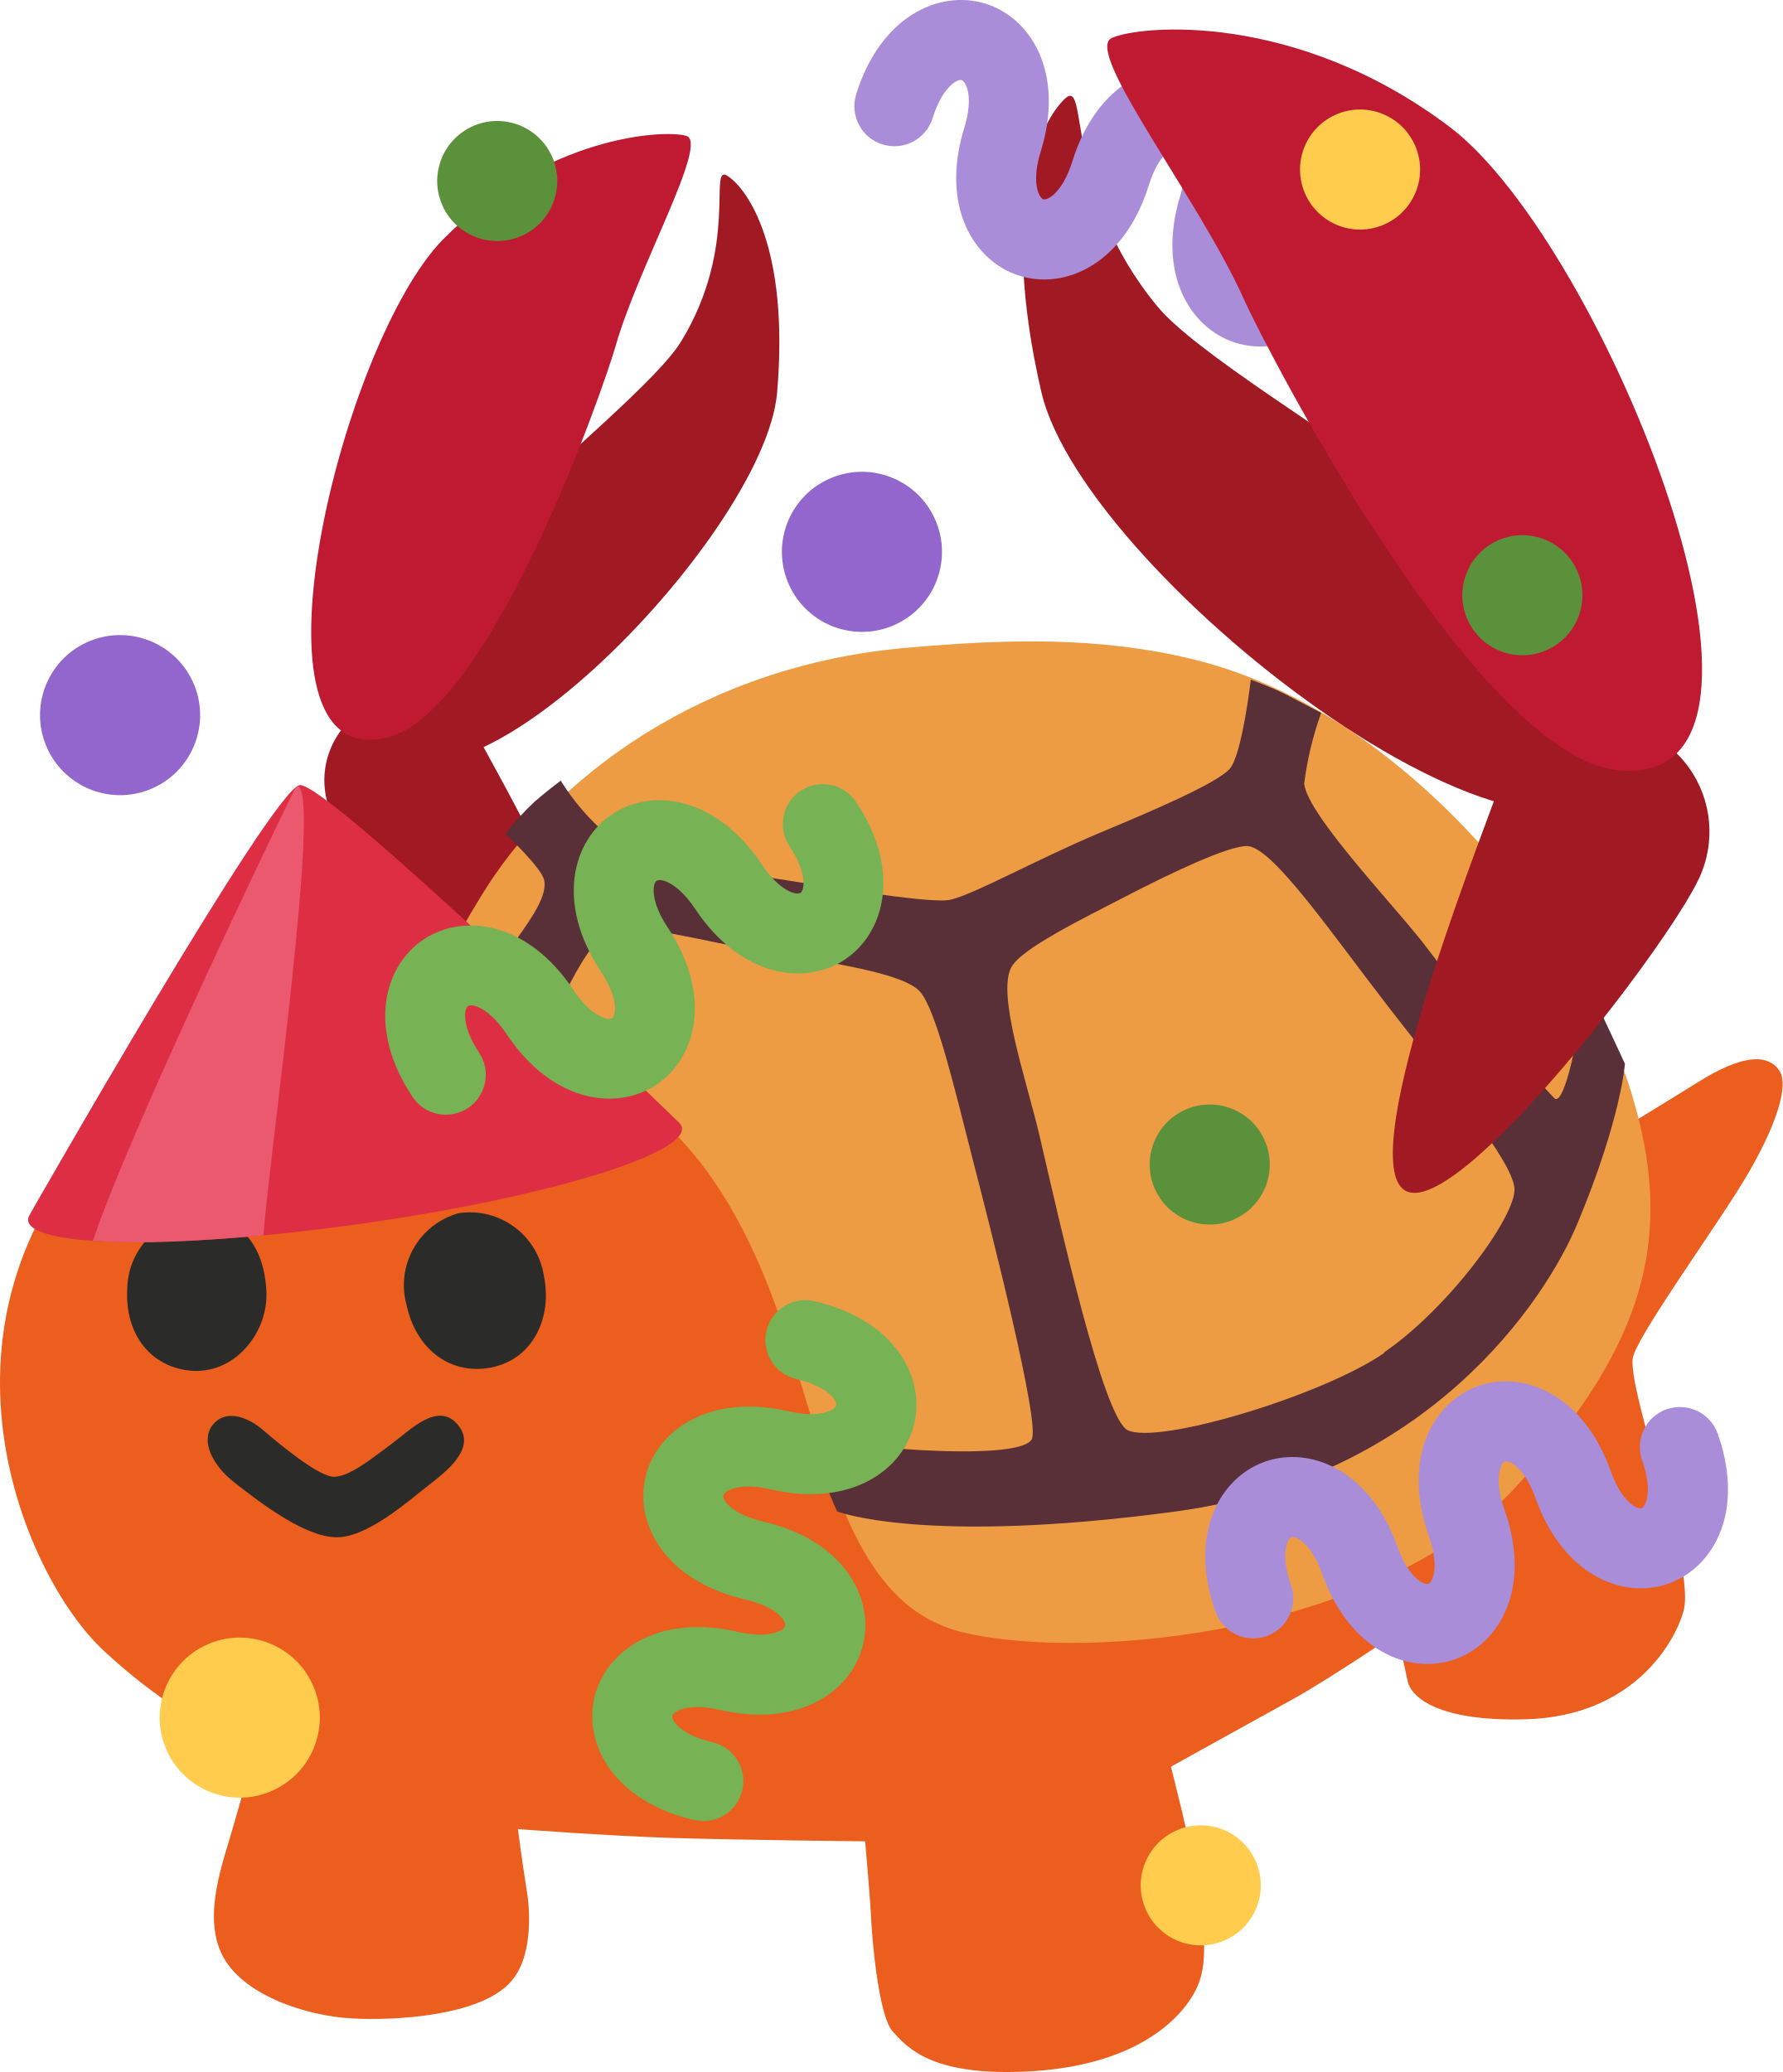
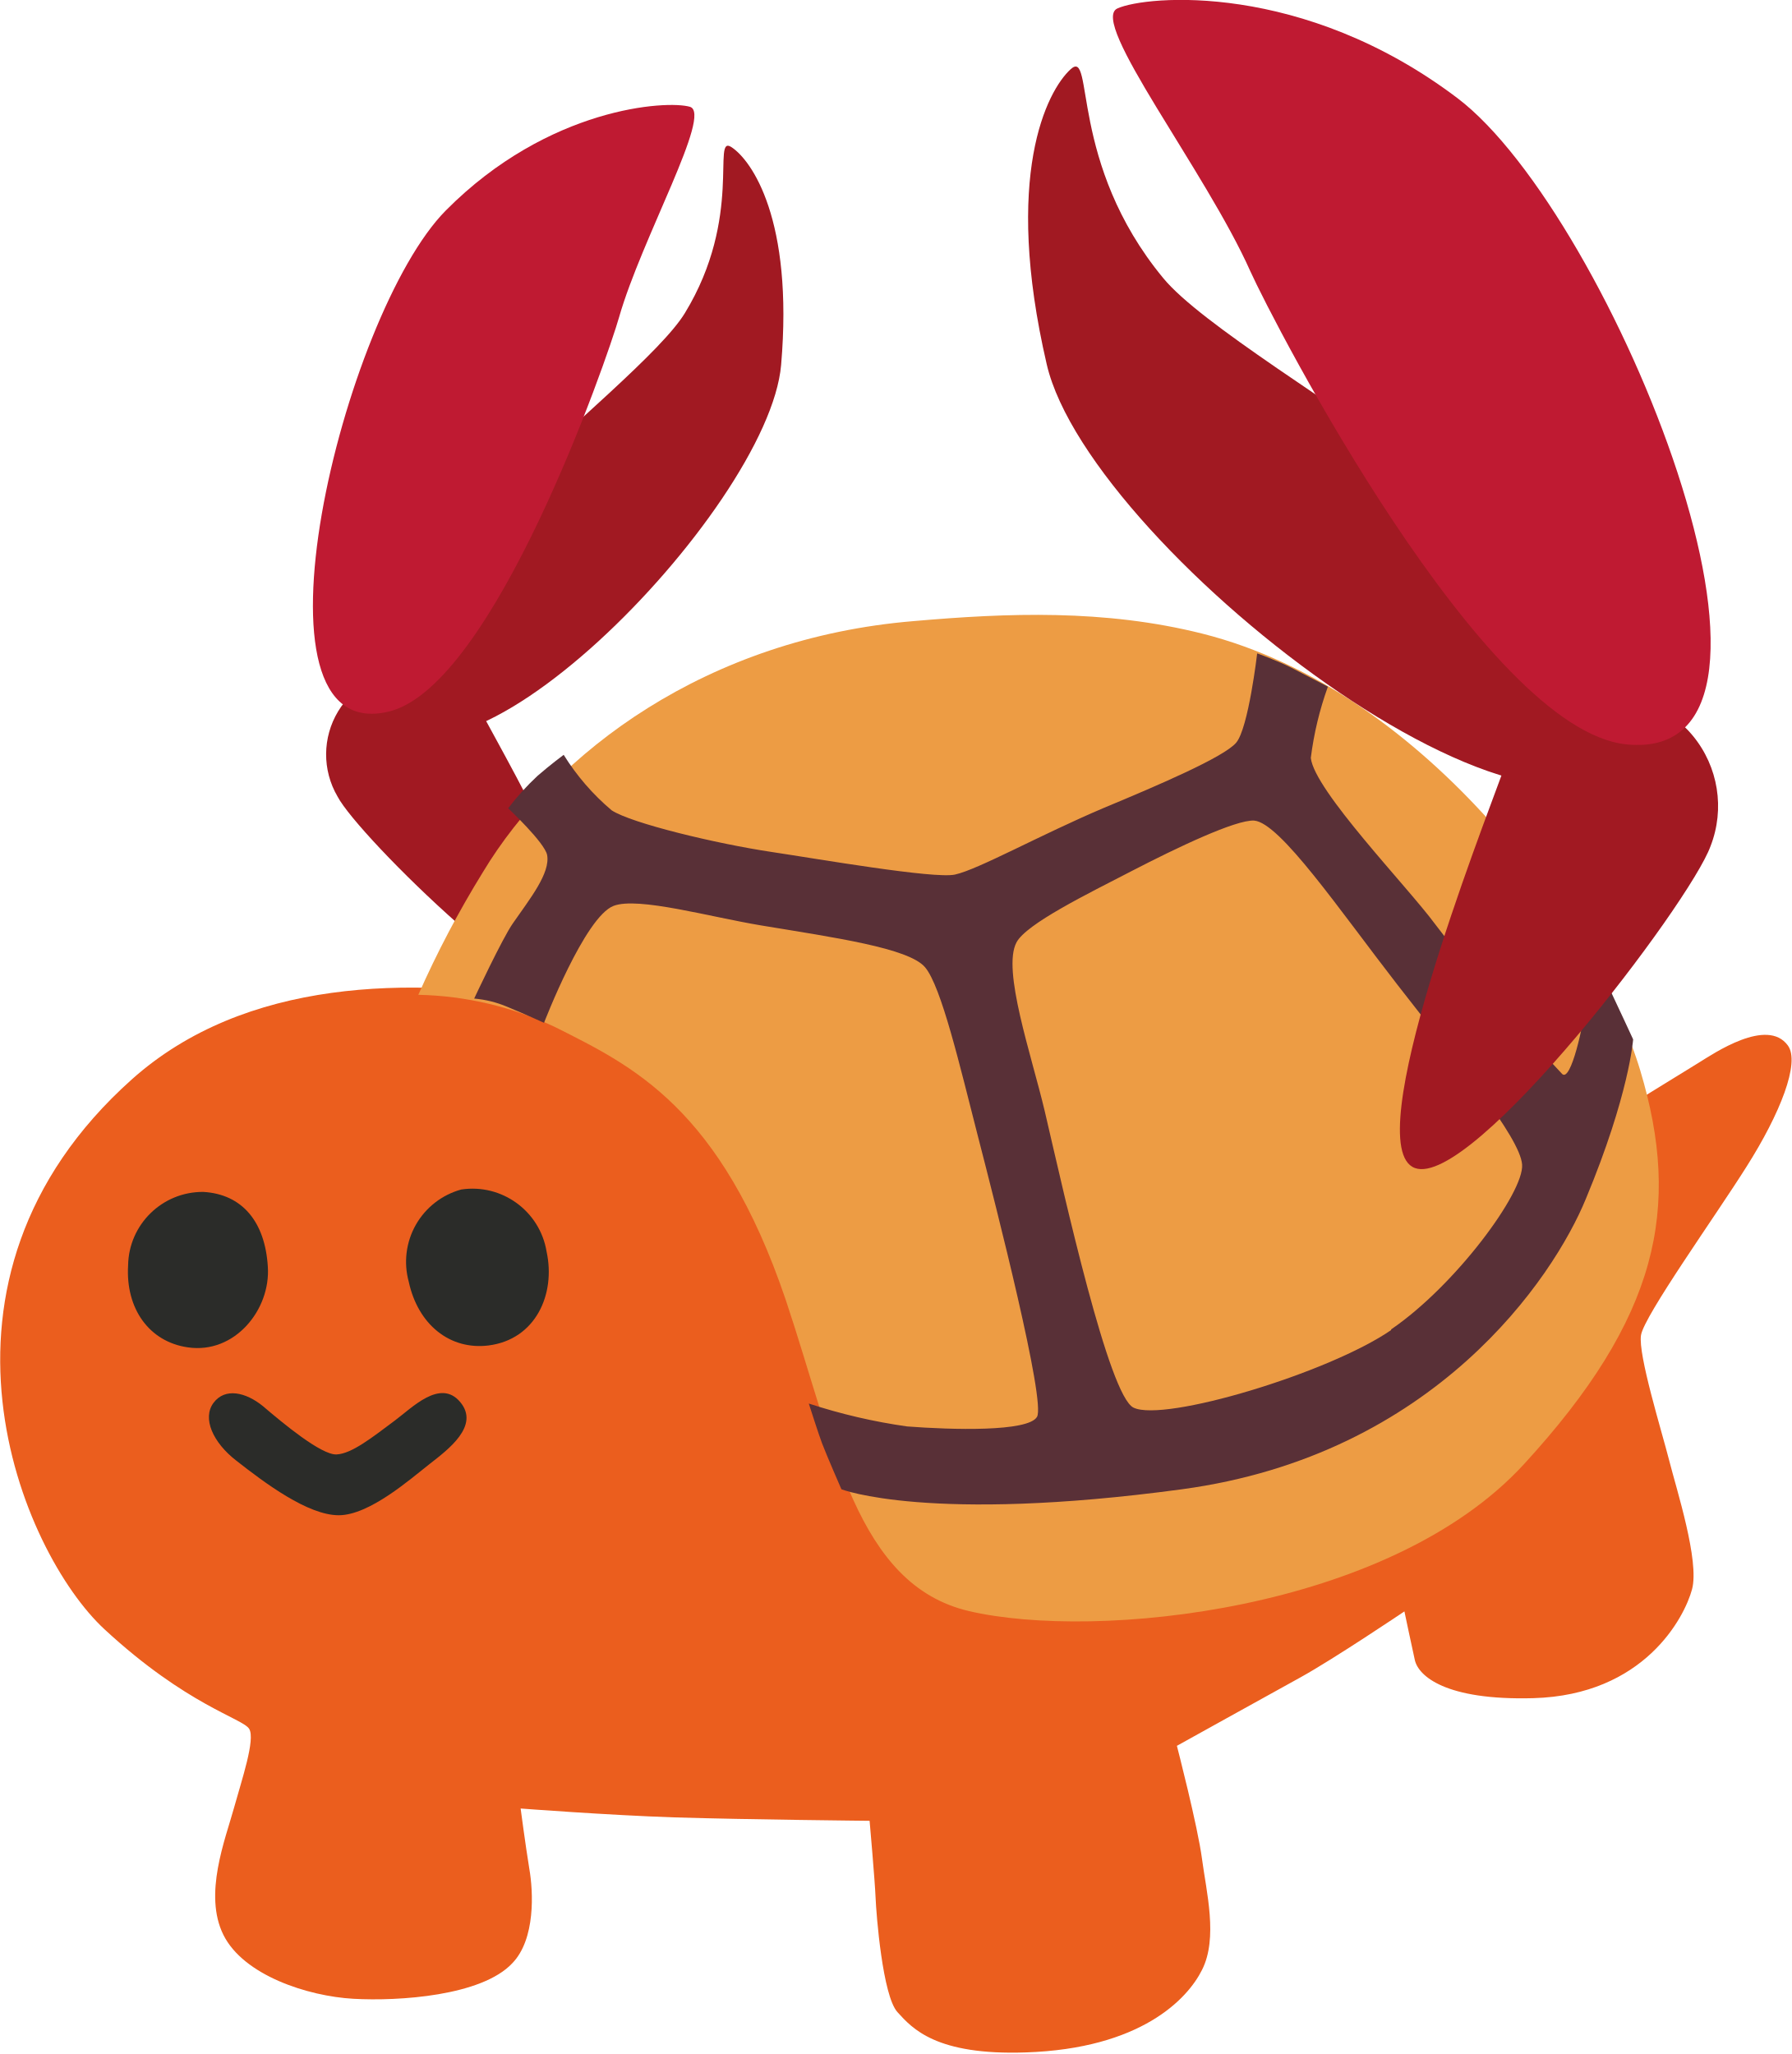
- <svg xmlns="http://www.w3.org/2000/svg" width="36.995mm" height="43.007mm" viewBox="0 0 104.875 121.915" version="1.1" id="svg4565">
-   <defs id="defs4529">
-     <style id="style4527">
+ <svg xmlns="http://www.w3.org/2000/svg" width="37mm" height="42.42mm" viewBox="0 0 104.89 120.25">
+   <defs>
+     <style>
      .cls-1 {
        fill: #a11922;
      }

      .cls-2 {
        fill: #bf1a32;
      }

      .cls-3 {
        fill: #eb5e1e;
      }

      .cls-4 {
        fill: #ed9c44;
      }

      .cls-5 {
        fill: #593037;
      }

      .cls-6 {
        fill: #2b2c29;
      }
    </style>
  </defs>
-   <g id="Layer_2" data-name="Layer 2" transform="translate(-0.01138548,1.742948)">
+   <g id="Layer_2" data-name="Layer 2">
    <g id="grid">
      <g id="ml_copy" data-name="ml copy">
        <g id="crabs">
-           <g id="g4559">
-             <g id="g4537">
-               <path class="cls-1" d="m 19.76,46.63 a 4.88,4.88 0 1 1 8.6,-4.6 c 1.27,2.37 8.75,15.53 6.38,16.8 C 32.37,60.1 21,49 19.76,46.63 Z" id="path4531" />
-               <path class="cls-1" d="M 21.8,41.18 C 25.91,49.39 45,29.88 45.73,21.36 46.46,12.84 44,9.38 42.82,8.61 41.64,7.84 43.53,12.69 40.1,18.32 37.39,22.79 19,35.5 21.8,41.18 Z" id="path4533" />
-               <path class="cls-2" d="M 22.79,41.65 C 13.86,43.86 20.08,18.39 26.1,12.32 32.12,6.25 39.05,5.86 40.39,6.25 c 1.34,0.39 -2.82,7.68 -4.15,12.33 -0.67,2.36 -7.3,21.55 -13.45,23.07 z" id="path4535" />
+           <g>
+             <g>
+               <path class="cls-1" d="M19.76,46.63a4.88,4.88,0,1,1,8.6-4.6c1.27,2.37,8.75,15.53,6.38,16.8S21,49,19.76,46.63Z" />
+               <path class="cls-1" d="M21.8,41.18C25.91,49.39,45,29.88,45.73,21.36S44,9.38,42.82,8.61s.71,4.08-2.72,9.71C37.39,22.79,19,35.5,21.8,41.18Z" />
+               <path class="cls-2" d="M22.79,41.65c-8.93,2.21-2.71-23.26,3.31-29.33S39.05,5.86,40.39,6.25s-2.82,7.68-4.15,12.33C35.57,20.94,28.94,40.13,22.79,41.65Z" />
            </g>
-             <path class="cls-3" d="m 95.19,64.84 4.27,-2.63 c 0.86,-0.53 4,-2.67 5.21,-1 0.73,1 -0.46,4 -2.42,7.09 -1.79,2.85 -6,8.73 -6.18,9.87 -0.18,1.14 1.21,5.6 1.65,7.33 0.44,1.73 1.78,5.89 1.34,7.54 -0.44,1.65 -2.8,6.2 -9.3,6.38 -5.16,0.14 -6.72,-1.31 -6.93,-2.23 -0.15,-0.66 -0.61,-2.85 -0.61,-2.85 0,0 -4.14,2.79 -6.1,3.87 -1.96,1.08 -7.22,4 -7.22,4 0,0 1.22,4.71 1.47,6.62 0.25,1.91 0.95,4.63 0,6.5 -0.85,1.71 -3.59,4.61 -10.32,4.83 -5.25,0.18 -6.64,-1.4 -7.51,-2.36 -0.87,-0.96 -1.24,-5.71 -1.28,-6.7 -0.04,-0.99 -0.35,-4.5 -0.35,-4.5 0,0 -7.13,-0.07 -11.43,-0.2 -3.9,-0.13 -9,-0.52 -9,-0.52 0,0 0.27,2.06 0.51,3.54 0.23,1.32 0.37,4.11 -1,5.52 -1.79,1.91 -6.63,2.23 -9.3,2.08 -2.67,-0.15 -6.43,-1.37 -7.61,-3.74 -1.18,-2.37 0.11,-5.59 0.62,-7.44 0.45,-1.63 1.26,-4 0.89,-4.62 C 14.22,100.6 10.95,99.86 6.11,95.38 1.27,90.9 -5.5,75 7.72,63.19 c 13.22,-11.81 38.91,-0.58 40.27,0.2 1.36,0.78 47.2,1.45 47.2,1.45 z" id="path4539" />
-             <path class="cls-4" d="m 53.5,36.36 c -12.12,1 -21,7.67 -25.23,14.7 a 59.15,59.15 0 0 0 -3.78,7.18 19.64,19.64 0 0 1 8.07,1.92 C 37,62.4 42.18,64.82 46,76.1 c 2.85,8.52 4.14,16.67 10.72,18.22 7.45,1.74 24.6,0 32.49,-8.59 7.89,-8.59 9.23,-15 6.82,-23.05 C 93.62,54.63 83.6,40.41 70.37,37.09 64.66,35.66 59,35.88 53.5,36.36 Z" id="path4541" />
-             <path class="cls-5" d="M 94.22,57.87 C 93.81,57 93,55.7 93,55.7 c 0,0 0,1.82 -0.11,2.78 -0.19,1.57 -0.92,4.86 -1.43,4.4 A 107.43,107.43 0 0 1 84,54.08 c -1.6,-2.17 -7.06,-7.81 -7.26,-9.71 a 19.37,19.37 0 0 1 1,-4.17 L 75.6,39.09 c -0.79,-0.4 -2,-0.84 -2,-0.84 0,0 -0.51,4.38 -1.23,5.23 -0.72,0.85 -4.63,2.52 -7.73,3.81 -3.75,1.59 -7.36,3.61 -8.73,3.91 -1.2,0.27 -8.11,-0.93 -10.72,-1.32 -3.27,-0.49 -8.22,-1.68 -9.38,-2.44 A 13.7,13.7 0 0 1 33,44.19 c 0,0 -0.77,0.57 -1.53,1.23 a 15,15 0 0 0 -1.72,1.9 c 0,0 2.13,2 2.28,2.73 0.2,1.06 -1,2.56 -2,4 -0.61,0.86 -2.27,4.41 -2.27,4.41 a 6.34,6.34 0 0 1 1.93,0.48 c 1.11,0.46 2.16,0.94 2.16,0.94 0,0 2.39,-6.22 4.08,-6.85 1.44,-0.54 5.62,0.65 8.64,1.15 4.29,0.71 8.62,1.32 9.58,2.44 0.96,1.12 2.06,5.85 3.08,9.82 1.12,4.34 4,15.62 3.48,16.51 -0.52,0.89 -5,0.76 -7.61,0.56 a 33.43,33.43 0 0 1 -5.75,-1.34 c 0,0 0.59,1.85 0.78,2.34 0.27,0.71 1.13,2.68 1.13,2.68 0,0 5.12,2 19.93,0 14.81,-2 21.75,-12.38 23.65,-17 2.55,-6.12 2.77,-9.34 2.77,-9.34 0,0 -0.98,-2.12 -1.39,-2.98 z m -12.78,20 c -3.66,2.52 -13.29,5.41 -15.08,4.54 -1.44,-0.69 -4,-12.22 -5.2,-17.37 -0.78,-3.29 -2.51,-8.27 -1.65,-9.87 0.58,-1.09 4.14,-2.83 6.77,-4.19 2.63,-1.36 6.07,-3 7.14,-2.94 1.52,0.12 5,5.24 8.39,9.61 3.39,4.37 7.18,8.91 7.3,10.53 0.12,1.62 -3.89,7.07 -7.67,9.65 z" id="path4543" />
-             <path class="cls-6" d="m 32,73.28 c 0.54,2.49 -0.64,5.14 -3.4,5.49 -2.27,0.28 -4.13,-1.23 -4.67,-3.73 a 4.39,4.39 0 0 1 3.07,-5.4 4.4,4.4 0 0 1 5,3.64 z" id="path4545" />
-             <path class="cls-6" d="m 15.68,74.16 c 0.17,2.51 -1.94,5.13 -4.69,4.72 C 8.72,78.55 7.35,76.6 7.5,74.09 a 4.37,4.37 0 0 1 4.4,-4.31 c 2.28,0.13 3.62,1.75 3.78,4.38 z" id="path4547" />
-             <path class="cls-6" d="m 23.11,83.17 c 1,-0.74 2.66,-2.48 3.83,-1.09 1.17,1.39 -0.7,2.78 -1.79,3.63 -1.09,0.85 -3.51,3 -5.32,3 -1.81,0 -4.33,-1.89 -6,-3.2 -1.37,-1.06 -2,-2.48 -1.33,-3.38 0.67,-0.9 1.88,-0.63 2.89,0.19 1.17,1 3.42,2.87 4.31,2.83 0.89,-0.04 2.07,-0.98 3.41,-1.98 z" id="path4549" />
-             <g id="g4557">
-               <path class="cls-1" d="M 100.14,49.54 A 6.46,6.46 0 1 0 88,45.13 c -1.21,3.35 -8.53,22 -5.17,23.25 3.36,1.25 16.1,-15.49 17.31,-18.84 z" id="path4551" />
-               <path class="cls-1" d="M 96.43,42.77 C 92.6,54.33 63.84,32.36 61.28,21.33 c -2.56,-11.03 0,-16 1.4,-17.28 1.4,-1.28 -0.15,5.49 5.42,12.23 4.4,5.34 30.97,18.51 28.33,26.49 z" id="path4553" />
-               <path fill="#aa8dd8" d="m 80.155,11.3 c 0.28,0.532 0.356,1.171 0.165,1.793 -0.609,1.961 -1.637,3.514 -2.97,4.479 -1.411,1.022 -3.098,1.33 -4.634,0.855 -2.694,-0.836 -4.682,-4.092 -3.252,-8.704 0.555,-1.794 0.125,-2.725 -0.149,-2.807 C 69.041,6.828 68.158,7.354 67.601,9.148 66.992,11.109 65.964,12.661 64.631,13.627 63.22,14.648 61.532,14.961 59.997,14.481 57.301,13.645 55.315,10.389 56.742,5.781 57.146,4.474 57.009,3.715 56.889,3.382 56.79,3.116 56.668,2.994 56.591,2.969 56.319,2.887 55.439,3.403 54.881,5.202 54.494,6.443 53.175,7.14 51.933,6.753 50.691,6.369 49.996,5.053 50.382,3.806 c 1.426,-4.608 4.906,-6.173 7.605,-5.336 2.696,0.837 4.682,4.092 3.252,8.704 -0.407,1.307 -0.266,2.062 -0.147,2.394 0.096,0.268 0.219,0.391 0.296,0.413 0.273,0.087 1.155,-0.434 1.713,-2.232 1.429,-4.608 4.906,-6.173 7.605,-5.336 2.696,0.837 4.684,4.092 3.251,8.699 -0.404,1.308 -0.265,2.067 -0.145,2.399 0.097,0.266 0.219,0.388 0.296,0.413 0.274,0.082 1.156,-0.439 1.713,-2.232 0.384,-1.242 1.706,-1.938 2.947,-1.552 0.623,0.199 1.106,0.626 1.388,1.159 z" id="path12881" style="stroke-width:2.354" />
-               <path class="cls-2" d="m 95.23,43.58 c 12.12,1.2 -0.87,-31 -9.91,-37.84 -9.04,-6.84 -18.21,-6.01 -19.9,-5.25 -1.69,0.76 5.16,9.51 7.78,15.39 1.34,2.97 13.66,26.87 22.03,27.7 z" id="path4555" />
+             <path class="cls-3" d="M95.19,64.84l4.27-2.63c.86-.53,4-2.67,5.21-1,.73,1-.46,4-2.42,7.09-1.79,2.85-6,8.73-6.18,9.87s1.21,5.6,1.65,7.33,1.78,5.89,1.34,7.54-2.8,6.2-9.3,6.38c-5.16.14-6.72-1.31-6.93-2.23-.15-.66-.61-2.85-.61-2.85s-4.14,2.79-6.1,3.87-7.22,4-7.22,4,1.22,4.71,1.47,6.62.95,4.63,0,6.5c-.85,1.71-3.59,4.61-10.32,4.83-5.25.18-6.64-1.4-7.51-2.36s-1.24-5.71-1.28-6.7-.35-4.5-.35-4.5-7.13-.07-11.43-.2c-3.9-.13-9-.52-9-.52s.27,2.06.51,3.54c.23,1.32.37,4.11-1,5.52-1.79,1.91-6.63,2.23-9.3,2.08s-6.43-1.37-7.61-3.74.11-5.59.62-7.44c.45-1.63,1.26-4,.89-4.62s-3.64-1.36-8.48-5.84S-5.5,75,7.72,63.19s38.91-.58,40.27.2S95.19,64.84,95.19,64.84Z" />
+             <path class="cls-4" d="M53.5,36.36c-12.12,1-21,7.67-25.23,14.7a59.15,59.15,0,0,0-3.78,7.18,19.64,19.64,0,0,1,8.07,1.92C37,62.4,42.18,64.82,46,76.1c2.85,8.52,4.14,16.67,10.72,18.22,7.45,1.74,24.6,0,32.49-8.59s9.23-15,6.82-23.05S83.6,40.41,70.37,37.09C64.66,35.66,59,35.88,53.5,36.36Z" />
+             <path class="cls-5" d="M94.22,57.87C93.81,57,93,55.7,93,55.7s0,1.82-.11,2.78c-.19,1.57-.92,4.86-1.43,4.4A107.43,107.43,0,0,1,84,54.08c-1.6-2.17-7.06-7.81-7.26-9.71a19.37,19.37,0,0,1,1-4.17l-2.14-1.11c-.79-.4-2-.84-2-.84s-.51,4.38-1.23,5.23S67.74,46,64.64,47.29c-3.75,1.59-7.36,3.61-8.73,3.91-1.2.27-8.11-.93-10.72-1.32-3.27-.49-8.22-1.68-9.38-2.44A13.7,13.7,0,0,1,33,44.19s-.77.57-1.53,1.23a15,15,0,0,0-1.72,1.9s2.13,2,2.28,2.73c.2,1.06-1,2.56-2,4-.61.86-2.27,4.41-2.27,4.41a6.34,6.34,0,0,1,1.93.48c1.11.46,2.16.94,2.16.94s2.39-6.22,4.08-6.85c1.44-.54,5.62.65,8.64,1.15,4.29.71,8.62,1.32,9.58,2.44s2.06,5.85,3.08,9.82c1.12,4.34,4,15.62,3.48,16.51s-5,.76-7.61.56a33.43,33.43,0,0,1-5.75-1.34s.59,1.85.78,2.34c.27.71,1.13,2.68,1.13,2.68s5.12,2,19.93,0,21.75-12.38,23.65-17c2.55-6.12,2.77-9.34,2.77-9.34S94.63,58.73,94.22,57.87Zm-12.78,20c-3.66,2.52-13.29,5.41-15.08,4.54-1.44-.69-4-12.22-5.2-17.37-.78-3.29-2.51-8.27-1.65-9.87.58-1.09,4.14-2.83,6.77-4.19s6.07-3,7.14-2.94c1.52.12,5,5.24,8.39,9.61s7.18,8.91,7.3,10.53S85.22,75.25,81.44,77.83Z" />
+             <path class="cls-6" d="M32,73.28c.54,2.49-.64,5.14-3.4,5.49-2.27.28-4.13-1.23-4.67-3.73A4.39,4.39,0,0,1,27,69.64,4.4,4.4,0,0,1,32,73.28Z" />
+             <path class="cls-6" d="M15.68,74.16c.17,2.51-1.94,5.13-4.69,4.72-2.27-.33-3.64-2.28-3.49-4.79a4.37,4.37,0,0,1,4.4-4.31C14.18,69.91,15.52,71.53,15.68,74.16Z" />
+             <path class="cls-6" d="M23.11,83.17c1-.74,2.66-2.48,3.83-1.09s-.7,2.78-1.79,3.63-3.51,3-5.32,3-4.33-1.89-6-3.2c-1.37-1.06-2-2.48-1.33-3.38s1.88-.63,2.89.19c1.17,1,3.42,2.87,4.31,2.83S21.77,84.17,23.11,83.17Z" />
+             <g>
+               <path class="cls-1" d="M100.14,49.54A6.46,6.46,0,1,0,88,45.13c-1.21,3.35-8.53,22-5.17,23.25S98.93,52.89,100.14,49.54Z" />
+               <path class="cls-1" d="M96.43,42.77C92.6,54.33,63.84,32.36,61.28,21.33s0-16,1.4-17.28-.15,5.49,5.42,12.23C72.5,21.62,99.07,34.79,96.43,42.77Z" />
+               <path class="cls-2" d="M95.23,43.58c12.12,1.2-.87-31-9.91-37.84S67.11-.27,65.42.49,70.58,10,73.2,15.88C74.54,18.85,86.86,42.75,95.23,43.58Z" />
            </g>
          </g>
        </g>
      </g>
    </g>
  </g>
-   <g id="g8739" transform="matrix(1.233259,-0.325652,0.325652,1.233259,-35.7396,28.90224)">
-     <path fill="#dd2e44" d="m 50.008,43.573 c 0.011,-0.09 -0.023,-0.185 -0.081,-0.281 0,0 -11.66,-19.349 -12.932,-19.5 -1.272,-0.149 -17.096,15.976 -17.096,15.976 -0.079,0.08 -0.134,0.163 -0.144,0.255 -0.149,1.263 6.504,3.08 14.857,4.061 8.355,0.981 15.247,0.753 15.396,-0.51 z" id="path5268" style="stroke-width:1.394" />
-     <path fill="#ea596e" d="m 36.91,23.816 c -0.045,0.012 -0.1,0.037 -0.163,0.075 -1.276,1.439 -11.566,13.519 -14.339,17.79 2.169,0.745 4.658,1.247 7.662,1.764 1.415,-3.989 7.721,-18.905 6.84,-19.629 z" id="path5270" style="stroke-width:1.394" />
-   </g>
-   <g id="g9662" transform="matrix(0.4168444,0.9089225,-0.9089225,0.4168444,64.21592,-17.97914)">
-     <path fill="#77b255" d="m 79.142,54.232 c 2.946,-3.824 6.752,-4.076 8.987,-2.348 2.233,1.725 2.96,5.472 0.013,9.291 -1.151,1.49 -1.071,2.51 -0.848,2.687 0.231,0.177 1.241,-0.007 2.389,-1.495 2.945,-3.821 6.753,-4.07 8.988,-2.343 2.239,1.724 2.958,5.47 0.01,9.291 -1.148,1.49 -1.068,2.514 -0.84,2.687 0.225,0.173 1.236,-0.007 2.386,-1.495 0.792,-1.026 2.272,-1.222 3.299,-0.428 1.028,0.799 1.219,2.274 0.424,3.305 -2.945,3.818 -6.75,4.074 -8.992,2.346 -2.233,-1.725 -2.955,-5.47 -0.009,-9.294 1.152,-1.49 1.071,-2.51 0.842,-2.683 -0.225,-0.176 -1.236,0.003 -2.383,1.49 -2.949,3.824 -6.752,4.076 -8.992,2.346 -2.234,-1.722 -2.955,-5.467 -0.008,-9.292 1.149,-1.485 1.064,-2.511 0.842,-2.683 -0.23,-0.175 -1.238,0.005 -2.389,1.491 -0.793,1.033 -2.27,1.221 -3.299,0.428 -1.028,-0.794 -1.219,-2.274 -0.421,-3.302 z" id="path9165" style="stroke-width:2.355" />
-     <circle fill="#5c913b" cx="58.747" cy="-0.947" r="3.532" id="circle9167" style="stroke-width:2.355" />
-     <circle fill="#9266cc" cx="40.228" cy="33.308" r="4.709" id="circle9169" style="stroke-width:2.355" />
-     <circle fill="#9266cc" cx="30.766" cy="76.988" r="4.709" id="circle9171" style="stroke-width:2.355" />
-     <circle fill="#5c913b" cx="11.449" cy="43.716" r="3.532" id="circle9173" style="stroke-width:2.355" />
-     <circle fill="#5c913b" cx="81.529" cy="29.738" r="3.532" id="circle9175" style="stroke-width:2.355" />
-     <circle fill="#ffcc4d" cx="87.322" cy="95.179" r="4.709" id="circle9177" style="stroke-width:2.355" />
-     <circle fill="#ffcc4d" cx="119.863" cy="47.9" r="3.532" id="circle9179" style="stroke-width:2.355" />
-     <circle fill="#ffcc4d" cx="31.997" cy="-2.709" r="3.532" id="circle9181" style="stroke-width:2.355" />
-     <path fill="#77b255" d="m 58.354,70.713 c -4.767,0.758 -7.707,-1.673 -8.146,-4.463 -0.439,-2.788 1.606,-6.011 6.37,-6.764 1.86,-0.293 2.502,-1.089 2.462,-1.372 -0.047,-0.288 -0.908,-0.847 -2.763,-0.554 -4.765,0.756 -7.704,-1.677 -8.143,-4.468 -0.444,-2.791 1.605,-6.008 6.372,-6.762 1.858,-0.295 2.502,-1.094 2.455,-1.377 -0.045,-0.28 -0.903,-0.844 -2.761,-0.551 -1.28,0.202 -2.491,-0.671 -2.693,-1.954 -0.199,-1.287 0.676,-2.49 1.961,-2.694 4.762,-0.754 7.705,1.673 8.148,4.468 0.439,2.788 -1.607,6.006 -6.375,6.764 -1.86,0.293 -2.502,1.089 -2.455,1.372 0.043,0.282 0.901,0.846 2.756,0.553 4.769,-0.755 7.707,1.673 8.148,4.468 0.442,2.786 -1.605,6.004 -6.374,6.761 -1.855,0.291 -2.498,1.095 -2.455,1.372 0.047,0.285 0.903,0.846 2.761,0.556 1.286,-0.206 2.489,0.671 2.693,1.954 0.202,1.283 -0.676,2.49 -1.96,2.69 z" id="path9584" style="stroke-width:2.355" />
-     <path fill="#aa8dd8" d="m 106.665,9.711 c 0.462,-0.385 1.07,-0.594 1.719,-0.538 2.045,0.184 3.779,0.863 5.003,1.964 1.296,1.165 1.951,2.75 1.809,4.352 -0.252,2.809 -3.018,5.437 -7.827,5.008 -1.871,-0.166 -2.691,0.45 -2.714,0.735 -0.028,0.285 0.671,1.038 2.542,1.206 2.045,0.184 3.779,0.863 5.003,1.964 1.296,1.165 1.956,2.75 1.809,4.352 -0.252,2.812 -3.018,5.437 -7.823,5.01 -1.363,-0.121 -2.076,0.173 -2.377,0.359 -0.24,0.153 -0.334,0.298 -0.342,0.378 -0.023,0.283 0.667,1.036 2.542,1.204 1.295,0.117 2.253,1.261 2.136,2.556 -0.115,1.295 -1.256,2.251 -2.556,2.136 -4.805,-0.427 -7.066,-3.501 -6.814,-6.315 0.252,-2.812 3.018,-5.437 7.827,-5.008 1.363,0.123 2.072,-0.172 2.372,-0.359 0.242,-0.151 0.336,-0.296 0.342,-0.376 0.028,-0.285 -0.667,-1.038 -2.542,-1.206 -4.805,-0.429 -7.066,-3.501 -6.814,-6.315 0.252,-2.812 3.018,-5.439 7.823,-5.005 1.363,0.121 2.076,-0.175 2.377,-0.362 0.24,-0.15 0.334,-0.296 0.342,-0.376 0.023,-0.285 -0.671,-1.038 -2.542,-1.206 -1.295,-0.115 -2.253,-1.261 -2.136,-2.556 0.063,-0.651 0.38,-1.213 0.842,-1.6 z" id="path9586" style="stroke-width:2.355" />
-   </g>
</svg>
